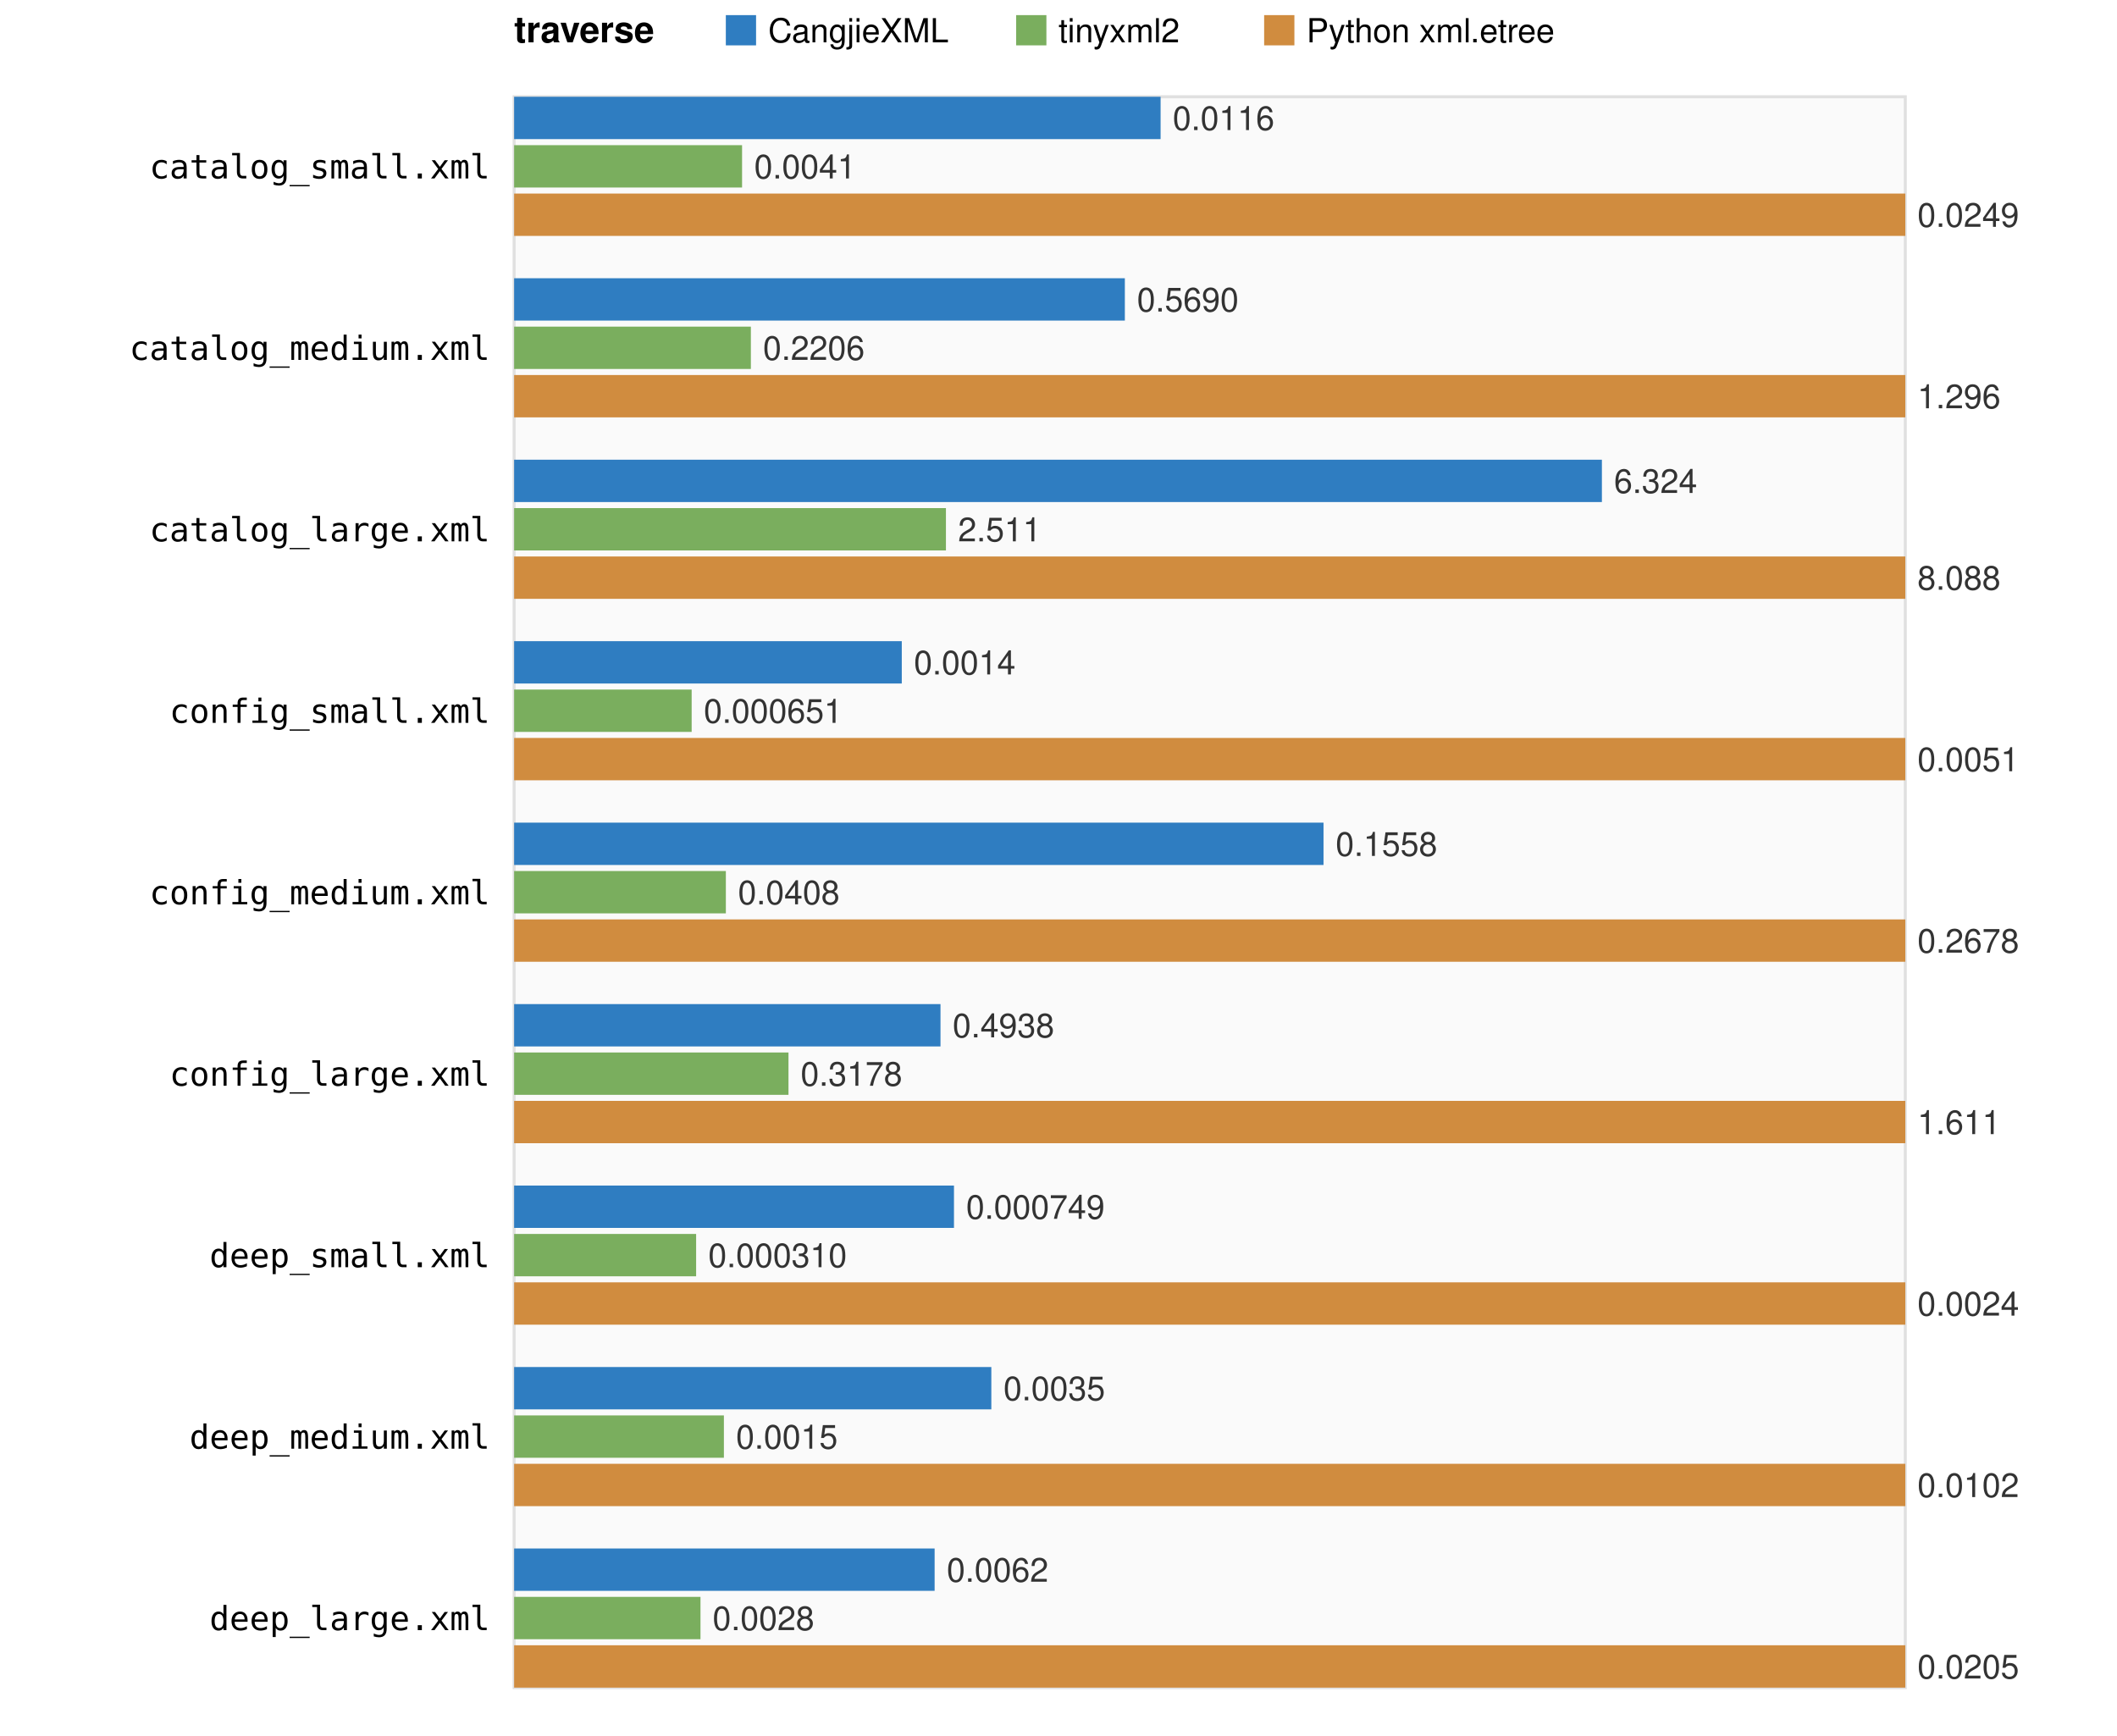
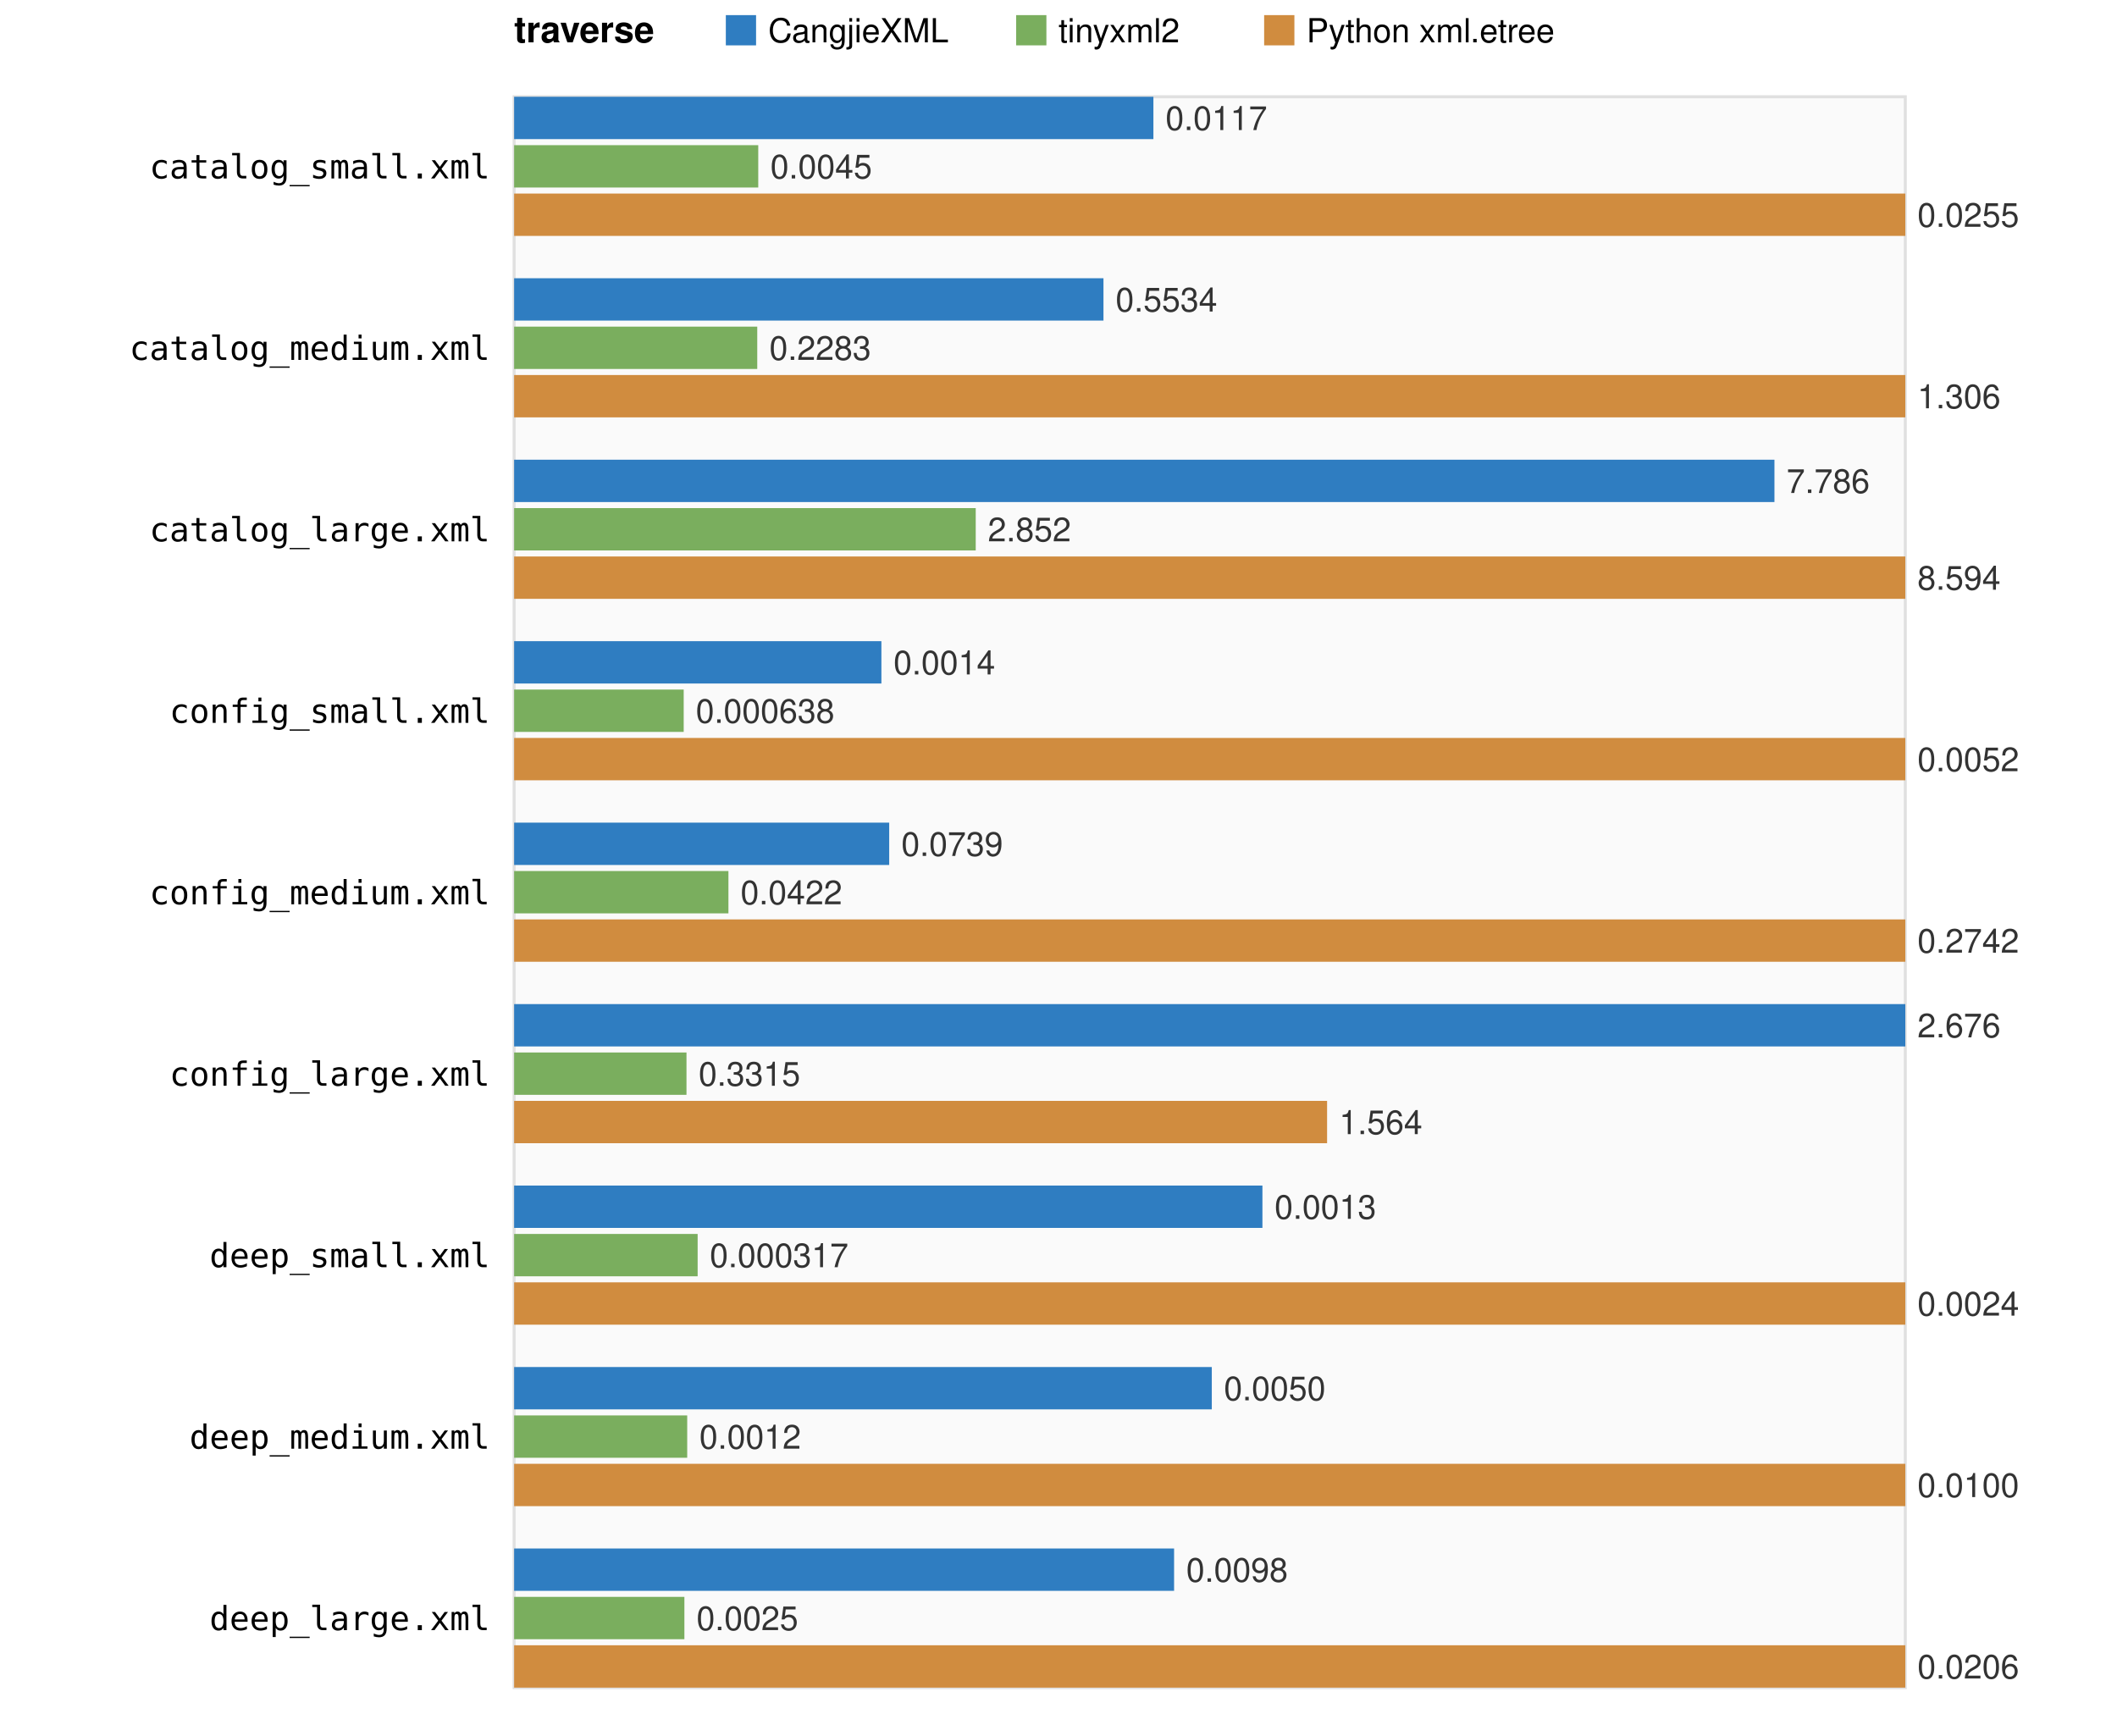
<svg xmlns="http://www.w3.org/2000/svg" viewBox="0 0 700 574" role="img" aria-label="traverse" font-family="-apple-system,Segoe UI,Helvetica,Arial,sans-serif" font-size="11">
  <text x="170" y="14" font-size="12" font-weight="600">traverse</text>
  <rect x="240" y="5" width="10" height="10" fill="#2F7DC1" />
  <text x="254" y="14">CangjieXML</text>
  <rect x="336" y="5" width="10" height="10" fill="#7AAE5E" />
  <text x="350" y="14">tinyxml2</text>
  <rect x="418" y="5" width="10" height="10" fill="#D08C3F" />
  <text x="432" y="14">Python xml.etree</text>
  <rect x="170" y="32" width="460" height="526" fill="#fafafa" stroke="#e0e0e0" />
  <text x="162" y="59.0" text-anchor="end" font-family="ui-monospace,Menlo,Consolas,monospace">catalog_small.xml</text>
-   <rect x="170" y="32" width="213.76" height="14" fill="#2F7DC1" />
-   <text x="387.76" y="43" fill="#333">0.0116</text>
-   <rect x="170" y="48" width="75.37" height="14" fill="#7AAE5E" />
-   <text x="249.37" y="59" fill="#333">0.0041</text>
+   <rect x="170" y="32" width="211.38" height="14" fill="#2F7DC1" />
+   <text x="385.38" y="43" fill="#333">0.0117</text>
+   <rect x="170" y="48" width="80.72" height="14" fill="#7AAE5E" />
+   <text x="254.72" y="59" fill="#333">0.0045</text>
  <rect x="170" y="64" width="460.00" height="14" fill="#D08C3F" />
-   <text x="634.00" y="75" fill="#333">0.0249</text>
+   <text x="634.00" y="75" fill="#333">0.0255</text>
  <text x="162" y="119.0" text-anchor="end" font-family="ui-monospace,Menlo,Consolas,monospace">catalog_medium.xml</text>
-   <rect x="170" y="92" width="201.94" height="14" fill="#2F7DC1" />
-   <text x="375.94" y="103" fill="#333">0.5690</text>
-   <rect x="170" y="108" width="78.28" height="14" fill="#7AAE5E" />
-   <text x="252.28" y="119" fill="#333">0.2206</text>
+   <rect x="170" y="92" width="194.87" height="14" fill="#2F7DC1" />
+   <text x="368.87" y="103" fill="#333">0.5534</text>
+   <rect x="170" y="108" width="80.39" height="14" fill="#7AAE5E" />
+   <text x="254.39" y="119" fill="#333">0.2283</text>
  <rect x="170" y="124" width="460.00" height="14" fill="#D08C3F" />
-   <text x="634.00" y="135" fill="#333">1.296</text>
+   <text x="634.00" y="135" fill="#333">1.306</text>
  <text x="162" y="179.0" text-anchor="end" font-family="ui-monospace,Menlo,Consolas,monospace">catalog_large.xml</text>
-   <rect x="170" y="152" width="359.68" height="14" fill="#2F7DC1" />
-   <text x="533.68" y="163" fill="#333">6.324</text>
-   <rect x="170" y="168" width="142.78" height="14" fill="#7AAE5E" />
-   <text x="316.78" y="179" fill="#333">2.511</text>
+   <rect x="170" y="152" width="416.73" height="14" fill="#2F7DC1" />
+   <text x="590.73" y="163" fill="#333">7.786</text>
+   <rect x="170" y="168" width="152.63" height="14" fill="#7AAE5E" />
+   <text x="326.63" y="179" fill="#333">2.852</text>
  <rect x="170" y="184" width="460.00" height="14" fill="#D08C3F" />
-   <text x="634.00" y="195" fill="#333">8.088</text>
+   <text x="634.00" y="195" fill="#333">8.594</text>
  <text x="162" y="239.0" text-anchor="end" font-family="ui-monospace,Menlo,Consolas,monospace">config_small.xml</text>
-   <rect x="170" y="212" width="128.18" height="14" fill="#2F7DC1" />
-   <text x="302.18" y="223" fill="#333">0.0014</text>
-   <rect x="170" y="228" width="58.70" height="14" fill="#7AAE5E" />
-   <text x="232.70" y="239" fill="#333">0.000651</text>
+   <rect x="170" y="212" width="121.44" height="14" fill="#2F7DC1" />
+   <text x="295.44" y="223" fill="#333">0.0014</text>
+   <rect x="170" y="228" width="56.07" height="14" fill="#7AAE5E" />
+   <text x="230.07" y="239" fill="#333">0.000638</text>
  <rect x="170" y="244" width="460.00" height="14" fill="#D08C3F" />
-   <text x="634.00" y="255" fill="#333">0.0051</text>
+   <text x="634.00" y="255" fill="#333">0.0052</text>
  <text x="162" y="299.0" text-anchor="end" font-family="ui-monospace,Menlo,Consolas,monospace">config_medium.xml</text>
-   <rect x="170" y="272" width="267.63" height="14" fill="#2F7DC1" />
-   <text x="441.63" y="283" fill="#333">0.1558</text>
-   <rect x="170" y="288" width="70.01" height="14" fill="#7AAE5E" />
-   <text x="244.01" y="299" fill="#333">0.0408</text>
+   <rect x="170" y="272" width="124.02" height="14" fill="#2F7DC1" />
+   <text x="298.02" y="283" fill="#333">0.0739</text>
+   <rect x="170" y="288" width="70.86" height="14" fill="#7AAE5E" />
+   <text x="244.86" y="299" fill="#333">0.0422</text>
  <rect x="170" y="304" width="460.00" height="14" fill="#D08C3F" />
-   <text x="634.00" y="315" fill="#333">0.2678</text>
+   <text x="634.00" y="315" fill="#333">0.2742</text>
  <text x="162" y="359.0" text-anchor="end" font-family="ui-monospace,Menlo,Consolas,monospace">config_large.xml</text>
-   <rect x="170" y="332" width="140.98" height="14" fill="#2F7DC1" />
-   <text x="314.98" y="343" fill="#333">0.4938</text>
-   <rect x="170" y="348" width="90.72" height="14" fill="#7AAE5E" />
-   <text x="264.72" y="359" fill="#333">0.3178</text>
-   <rect x="170" y="364" width="460.00" height="14" fill="#D08C3F" />
-   <text x="634.00" y="375" fill="#333">1.611</text>
+   <rect x="170" y="332" width="460.00" height="14" fill="#2F7DC1" />
+   <text x="634.00" y="343" fill="#333">2.676</text>
+   <rect x="170" y="348" width="56.99" height="14" fill="#7AAE5E" />
+   <text x="230.99" y="359" fill="#333">0.3315</text>
+   <rect x="170" y="364" width="268.81" height="14" fill="#D08C3F" />
+   <text x="442.81" y="375" fill="#333">1.564</text>
  <text x="162" y="419.0" text-anchor="end" font-family="ui-monospace,Menlo,Consolas,monospace">deep_small.xml</text>
-   <rect x="170" y="392" width="145.44" height="14" fill="#2F7DC1" />
-   <text x="319.44" y="403" fill="#333">0.000749</text>
-   <rect x="170" y="408" width="60.18" height="14" fill="#7AAE5E" />
-   <text x="234.18" y="419" fill="#333">0.000310</text>
+   <rect x="170" y="392" width="247.43" height="14" fill="#2F7DC1" />
+   <text x="421.43" y="403" fill="#333">0.0013</text>
+   <rect x="170" y="408" width="60.68" height="14" fill="#7AAE5E" />
+   <text x="234.68" y="419" fill="#333">0.000317</text>
  <rect x="170" y="424" width="460.00" height="14" fill="#D08C3F" />
  <text x="634.00" y="435" fill="#333">0.0024</text>
  <text x="162" y="479.0" text-anchor="end" font-family="ui-monospace,Menlo,Consolas,monospace">deep_medium.xml</text>
-   <rect x="170" y="452" width="157.79" height="14" fill="#2F7DC1" />
-   <text x="331.79" y="463" fill="#333">0.0035</text>
-   <rect x="170" y="468" width="69.36" height="14" fill="#7AAE5E" />
-   <text x="243.36" y="479" fill="#333">0.0015</text>
+   <rect x="170" y="452" width="230.69" height="14" fill="#2F7DC1" />
+   <text x="404.69" y="463" fill="#333">0.0050</text>
+   <rect x="170" y="468" width="57.23" height="14" fill="#7AAE5E" />
+   <text x="231.23" y="479" fill="#333">0.0012</text>
  <rect x="170" y="484" width="460.00" height="14" fill="#D08C3F" />
-   <text x="634.00" y="495" fill="#333">0.0102</text>
+   <text x="634.00" y="495" fill="#333">0.0100</text>
  <text x="162" y="539.0" text-anchor="end" font-family="ui-monospace,Menlo,Consolas,monospace">deep_large.xml</text>
-   <rect x="170" y="512" width="139.04" height="14" fill="#2F7DC1" />
-   <text x="313.04" y="523" fill="#333">0.0062</text>
-   <rect x="170" y="528" width="61.62" height="14" fill="#7AAE5E" />
-   <text x="235.62" y="539" fill="#333">0.0028</text>
+   <rect x="170" y="512" width="218.22" height="14" fill="#2F7DC1" />
+   <text x="392.22" y="523" fill="#333">0.0098</text>
+   <rect x="170" y="528" width="56.30" height="14" fill="#7AAE5E" />
+   <text x="230.30" y="539" fill="#333">0.0025</text>
  <rect x="170" y="544" width="460.00" height="14" fill="#D08C3F" />
-   <text x="634.00" y="555" fill="#333">0.0205</text>
+   <text x="634.00" y="555" fill="#333">0.0206</text>
</svg>
